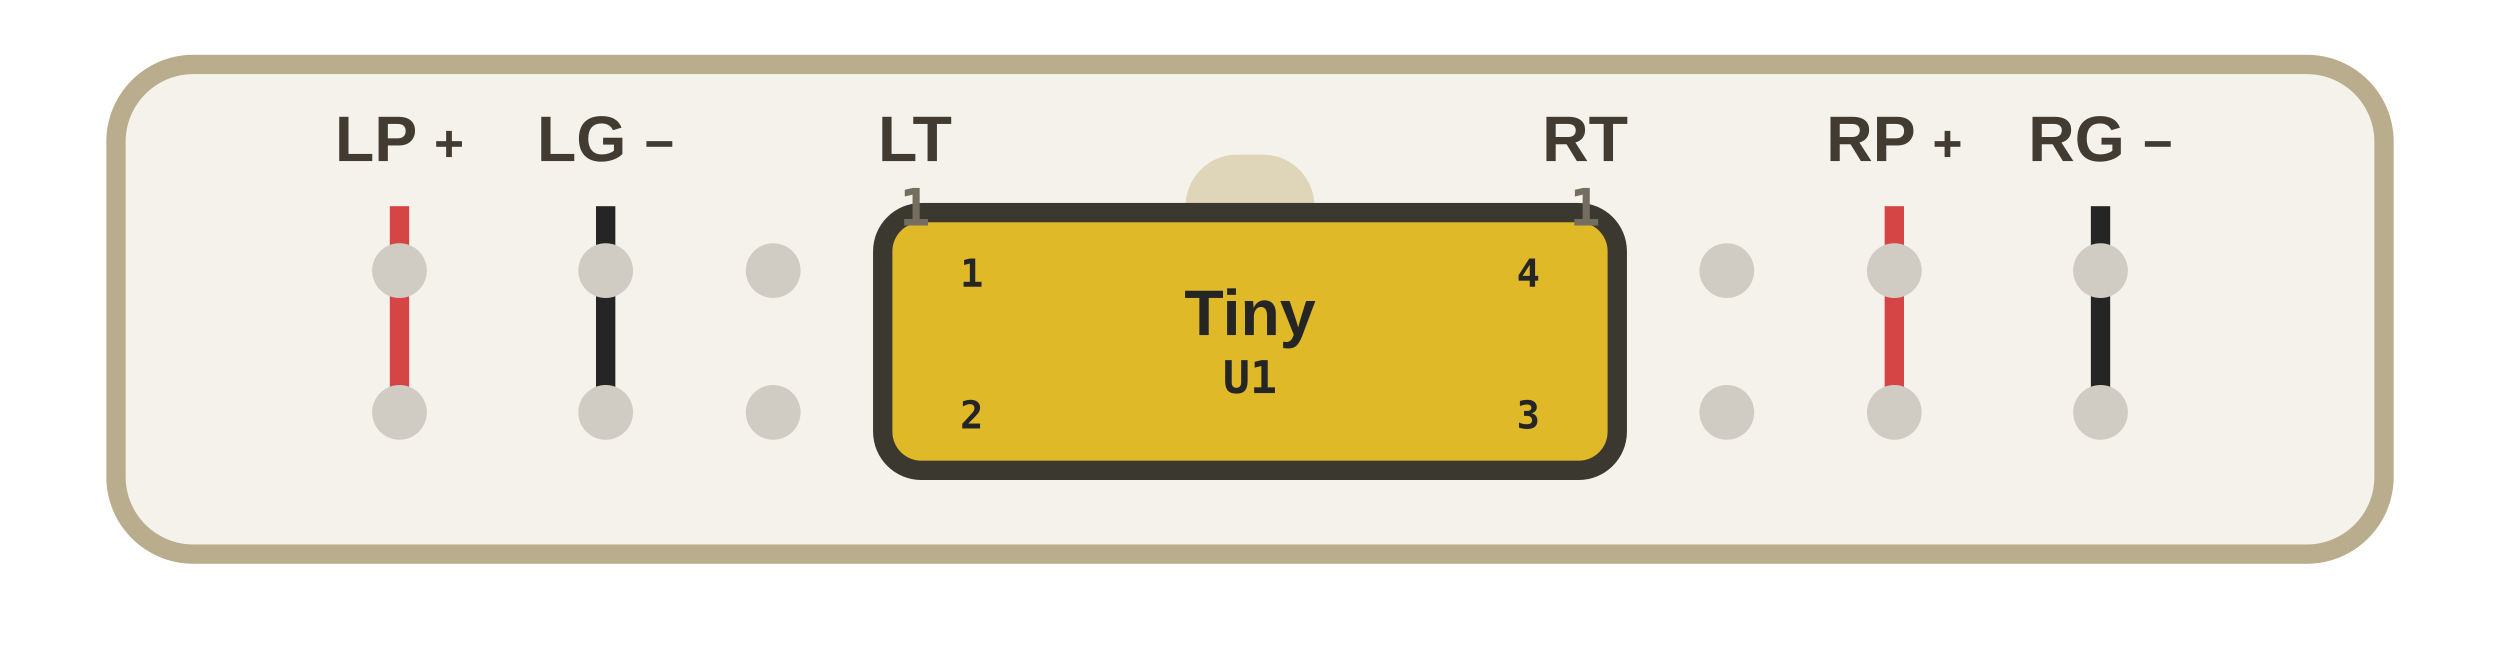
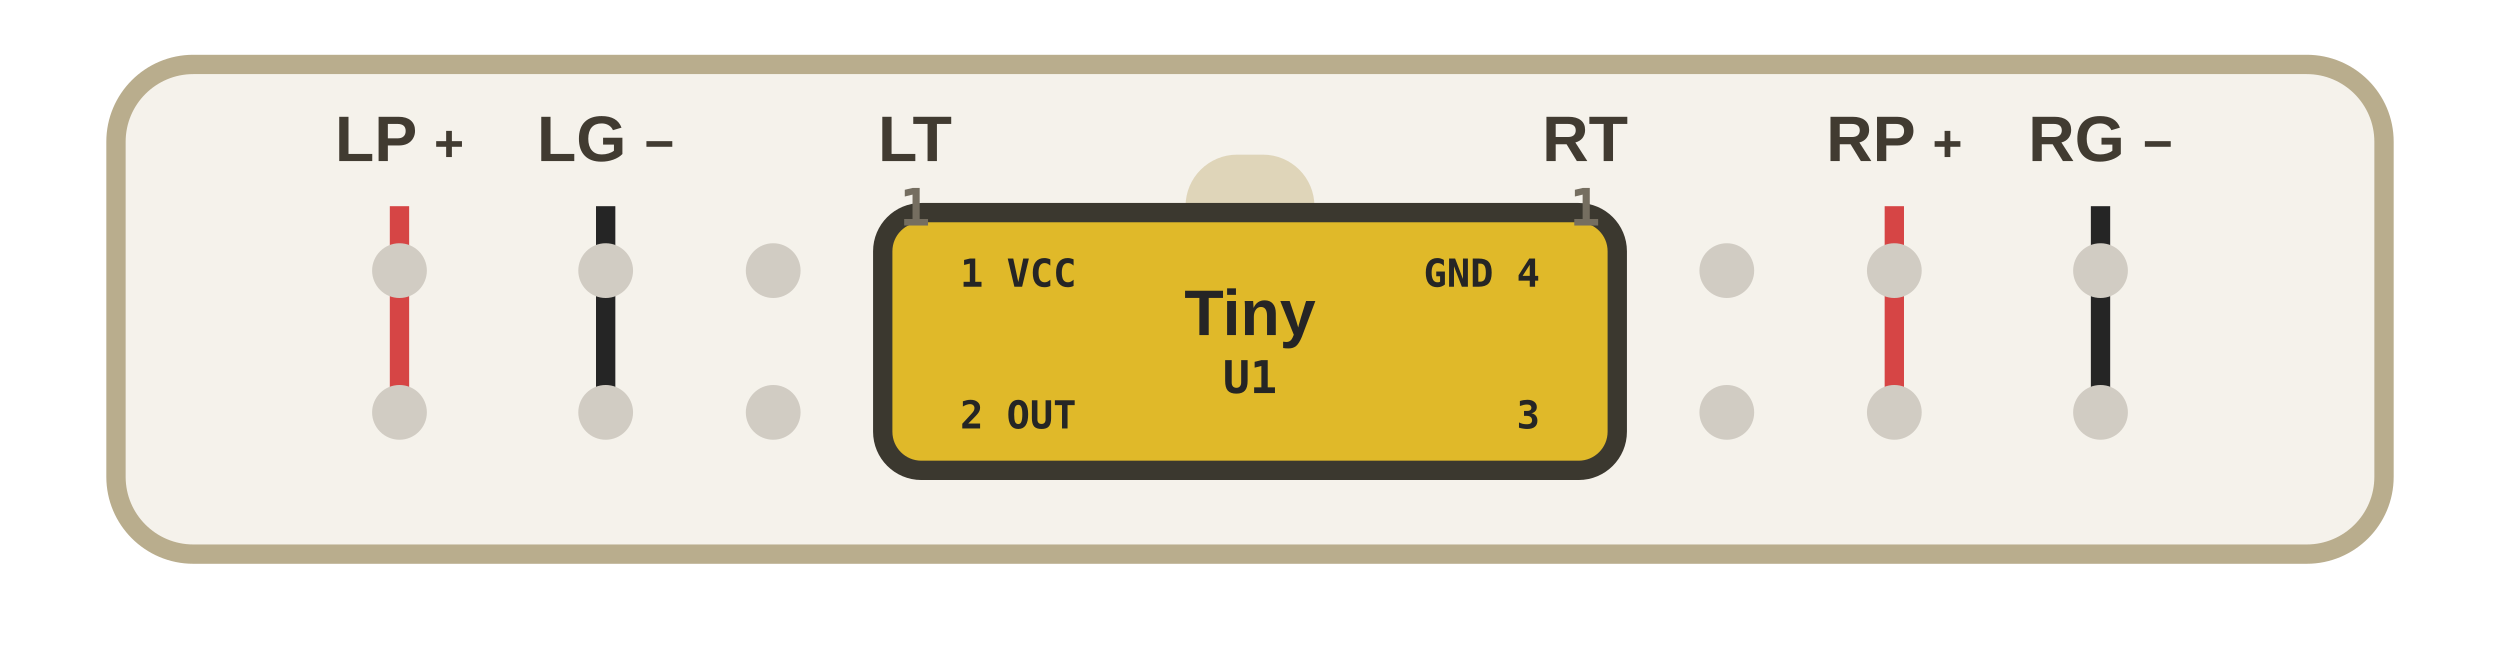
<svg xmlns="http://www.w3.org/2000/svg" role="img" width="388" height="100" viewBox="0 0 388 100" preserveAspectRatio="xMidYMid meet" overflow="visible">
  <g data-layer="board">
    <rect x="18" y="10" width="352" height="76" rx="12" fill="#F5F2EB" stroke="#B9AD8D" stroke-width="3" />
    <rect x="184" y="24" width="20" height="48" rx="8" fill="#DFD5B9" />
  </g>
  <g data-layer="rails">
    <line x1="62" y1="32" x2="62" y2="64" stroke="#D64545" stroke-width="3" />
    <line x1="94" y1="32" x2="94" y2="64" stroke="#252525" stroke-width="3" />
    <line x1="294" y1="32" x2="294" y2="64" stroke="#D64545" stroke-width="3" />
    <line x1="326" y1="32" x2="326" y2="64" stroke="#252525" stroke-width="3" />
  </g>
  <g data-layer="holes">
    <circle cx="62" cy="42" r="4.25" fill="#D1CCC3" />
    <circle cx="94" cy="42" r="4.25" fill="#D1CCC3" />
    <circle cx="120" cy="42" r="4.25" fill="#D1CCC3" />
    <circle cx="142" cy="42" r="4.25" fill="#D1CCC3" />
    <circle cx="246" cy="42" r="4.25" fill="#D1CCC3" />
    <circle cx="268" cy="42" r="4.25" fill="#D1CCC3" />
    <circle cx="294" cy="42" r="4.25" fill="#D1CCC3" />
    <circle cx="326" cy="42" r="4.25" fill="#D1CCC3" />
    <circle cx="62" cy="64" r="4.25" fill="#D1CCC3" />
    <circle cx="94" cy="64" r="4.25" fill="#D1CCC3" />
    <circle cx="120" cy="64" r="4.25" fill="#D1CCC3" />
    <circle cx="142" cy="64" r="4.25" fill="#D1CCC3" />
    <circle cx="246" cy="64" r="4.25" fill="#D1CCC3" />
    <circle cx="268" cy="64" r="4.25" fill="#D1CCC3" />
    <circle cx="294" cy="64" r="4.25" fill="#D1CCC3" />
    <circle cx="326" cy="64" r="4.25" fill="#D1CCC3" />
  </g>
  <g data-layer="wires" />
  <g data-layer="components">
    <g data-component="U1" data-kind="chip">
      <rect x="137" y="33" width="114" height="40" rx="6" fill="#E0B929" stroke="#3B382F" stroke-width="3" />
    </g>
  </g>
  <g data-layer="annotations" />
  <g data-layer="labels">
    <text x="62" y="25" text-anchor="middle" fill="#413B31" font-family="Arial, Helvetica, sans-serif" font-size="10" font-weight="bold">LP <tspan font-size="8">+</tspan>
    </text>
    <text x="94" y="25" text-anchor="middle" fill="#413B31" font-family="Arial, Helvetica, sans-serif" font-size="10" font-weight="bold">LG <tspan font-size="8">−</tspan>
    </text>
    <text x="294" y="25" text-anchor="middle" fill="#413B31" font-family="Arial, Helvetica, sans-serif" font-size="10" font-weight="bold">RP <tspan font-size="8">+</tspan>
    </text>
    <text x="326" y="25" text-anchor="middle" fill="#413B31" font-family="Arial, Helvetica, sans-serif" font-size="10" font-weight="bold">RG <tspan font-size="8">−</tspan>
    </text>
    <text x="142" y="25" text-anchor="middle" fill="#413B31" font-family="Arial, Helvetica, sans-serif" font-size="10" font-weight="bold">LT</text>
    <text x="246" y="25" text-anchor="middle" fill="#413B31" font-family="Arial, Helvetica, sans-serif" font-size="10" font-weight="bold">RT</text>
    <text x="142" y="35" text-anchor="middle" fill="#756E60" font-family="Menlo, Consolas, monospace" font-size="8" font-weight="bold">1</text>
    <text x="246" y="35" text-anchor="middle" fill="#756E60" font-family="Menlo, Consolas, monospace" font-size="8" font-weight="bold">1</text>
    <g data-component-label="U1">
      <text x="194" y="52" text-anchor="middle" fill="#252525" font-family="Arial, Helvetica, sans-serif" font-size="10" font-weight="bold">Tiny</text>
      <text x="194" y="61" text-anchor="middle" fill="#252525" font-family="Menlo, Consolas, monospace" font-size="7" font-weight="bold">U1</text>
-       <text x="149" y="44.5" text-anchor="start" fill="#252525" font-family="Menlo, Consolas, monospace" font-size="6" font-weight="bold">1</text>
-       <text x="149" y="66.5" text-anchor="start" fill="#252525" font-family="Menlo, Consolas, monospace" font-size="6" font-weight="bold">2</text>
+       <text x="149" y="44.5" text-anchor="start" fill="#252525" font-family="Menlo, Consolas, monospace" font-size="6" font-weight="bold">1 VCC</text>
+       <text x="149" y="66.5" text-anchor="start" fill="#252525" font-family="Menlo, Consolas, monospace" font-size="6" font-weight="bold">2 OUT</text>
      <text x="239" y="66.5" text-anchor="end" fill="#252525" font-family="Menlo, Consolas, monospace" font-size="6" font-weight="bold">3</text>
-       <text x="239" y="44.5" text-anchor="end" fill="#252525" font-family="Menlo, Consolas, monospace" font-size="6" font-weight="bold">4</text>
+       <text x="239" y="44.5" text-anchor="end" fill="#252525" font-family="Menlo, Consolas, monospace" font-size="6" font-weight="bold">GND 4</text>
    </g>
  </g>
</svg>
